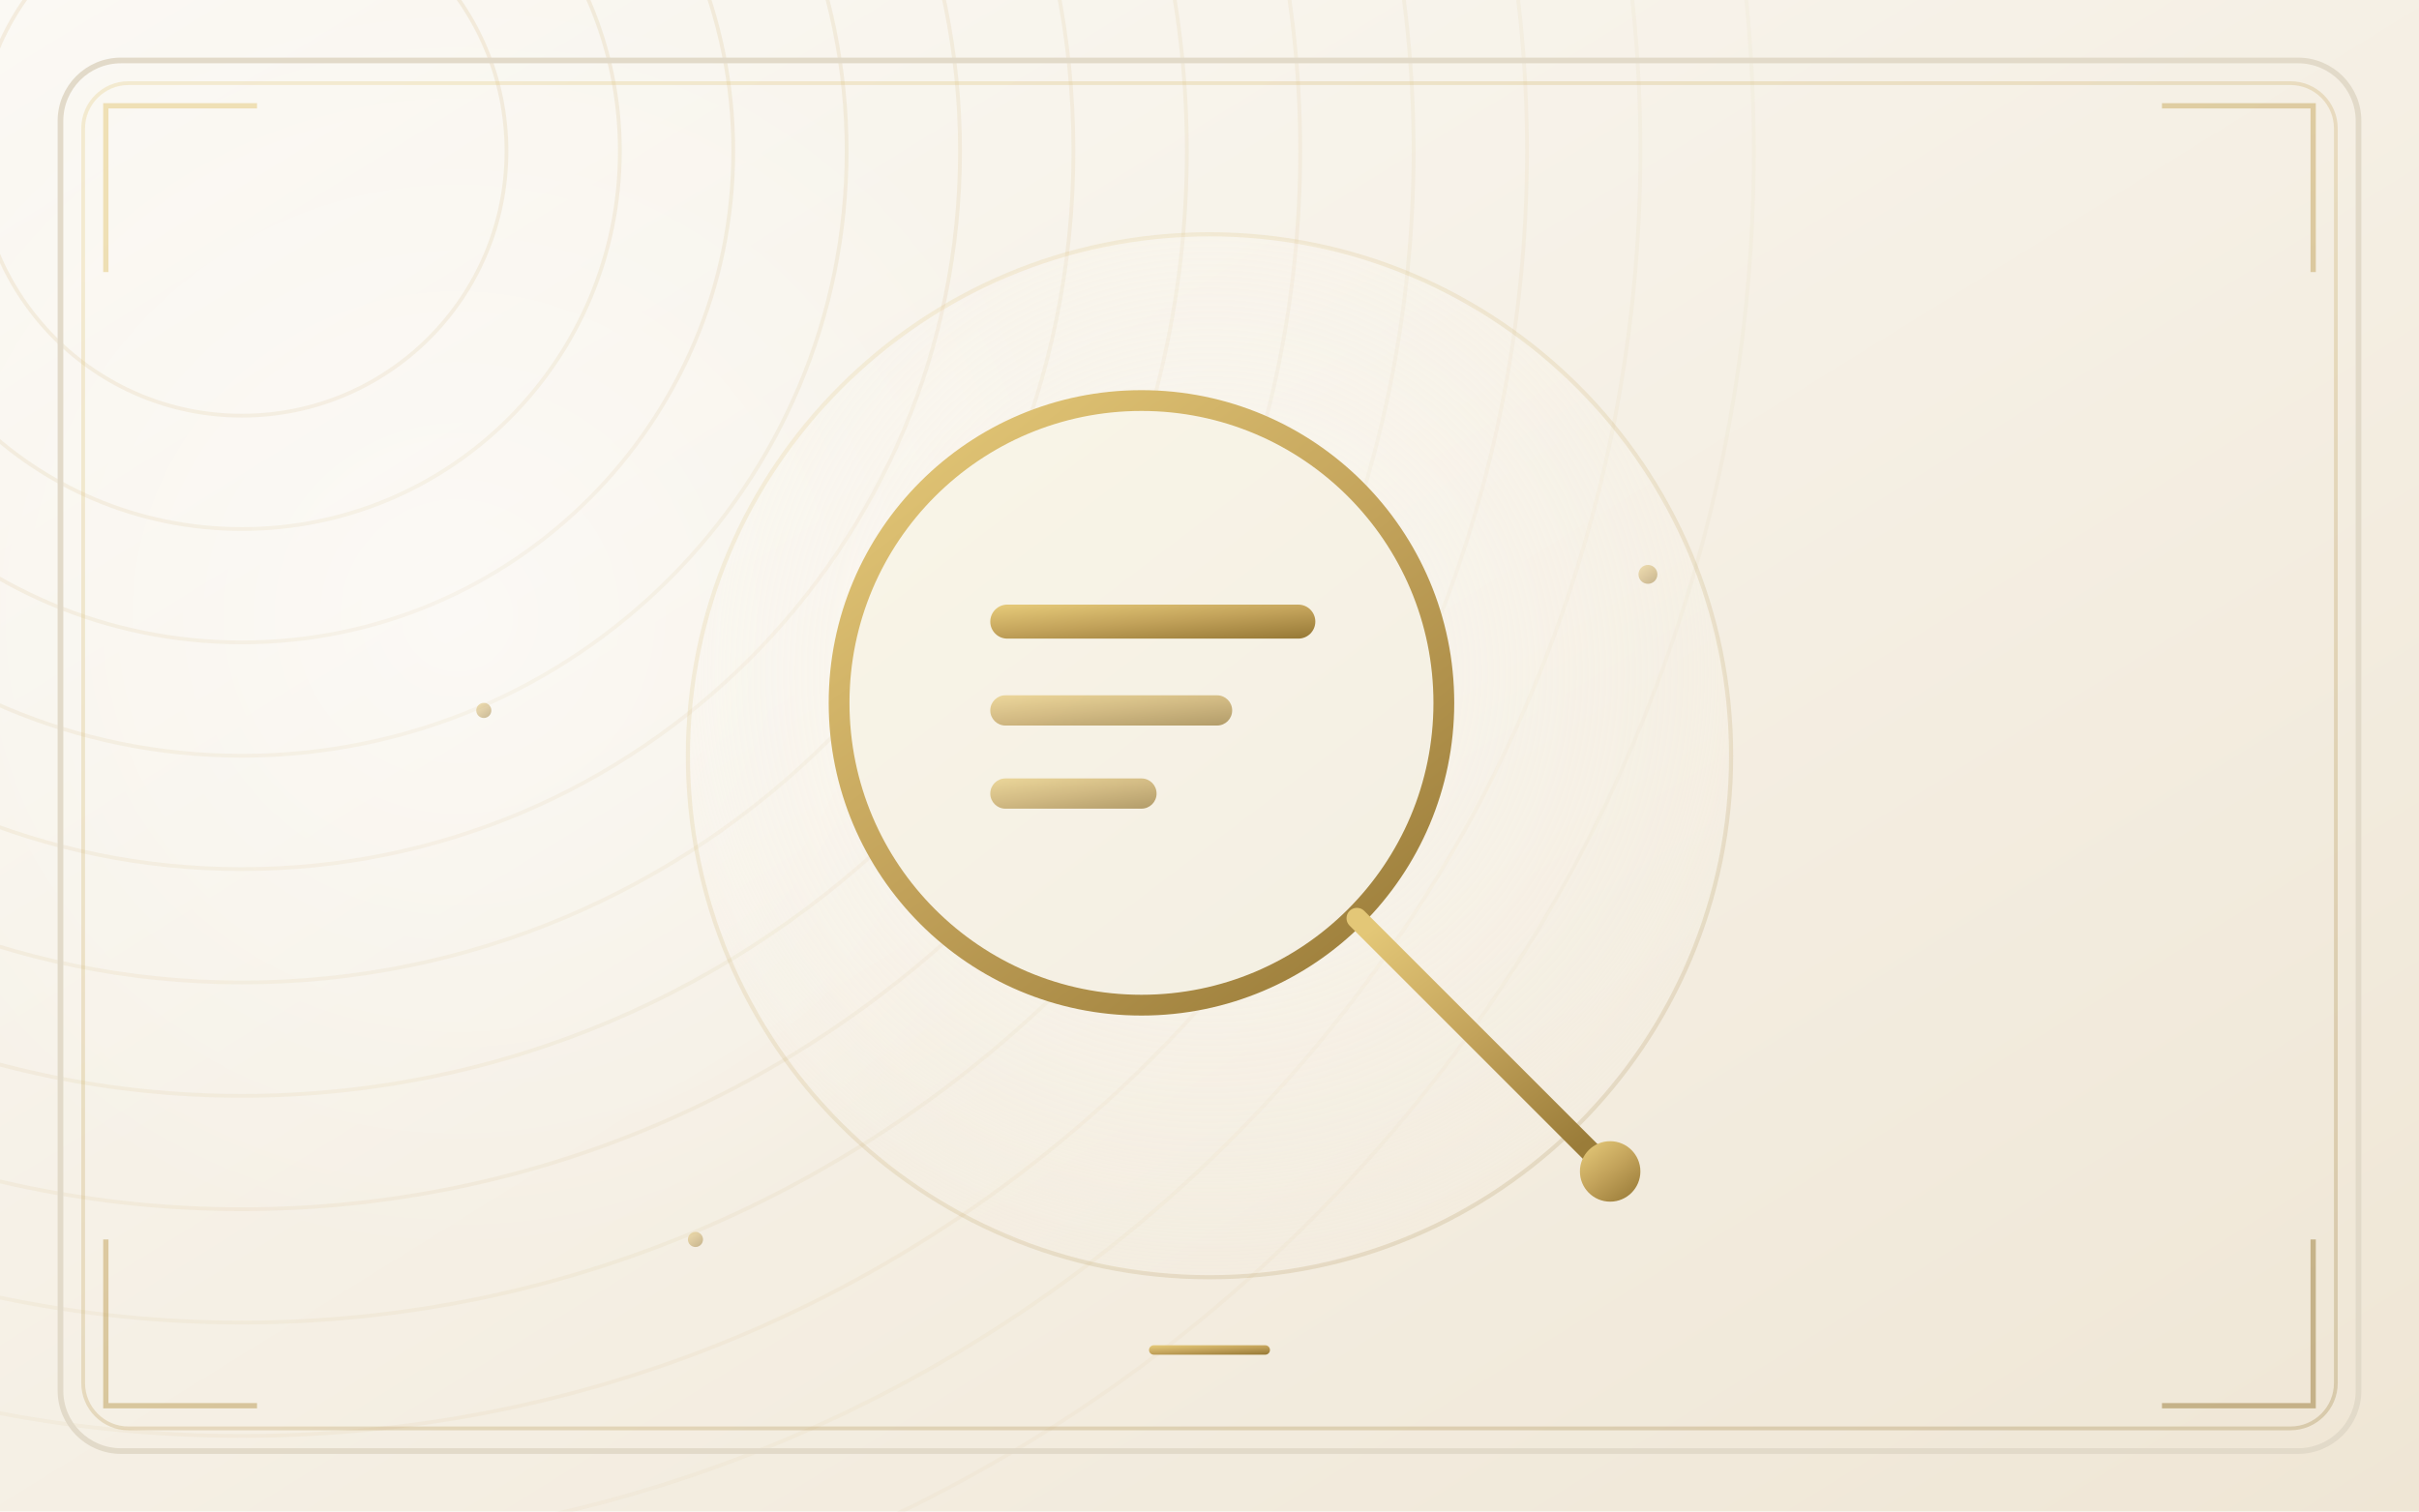
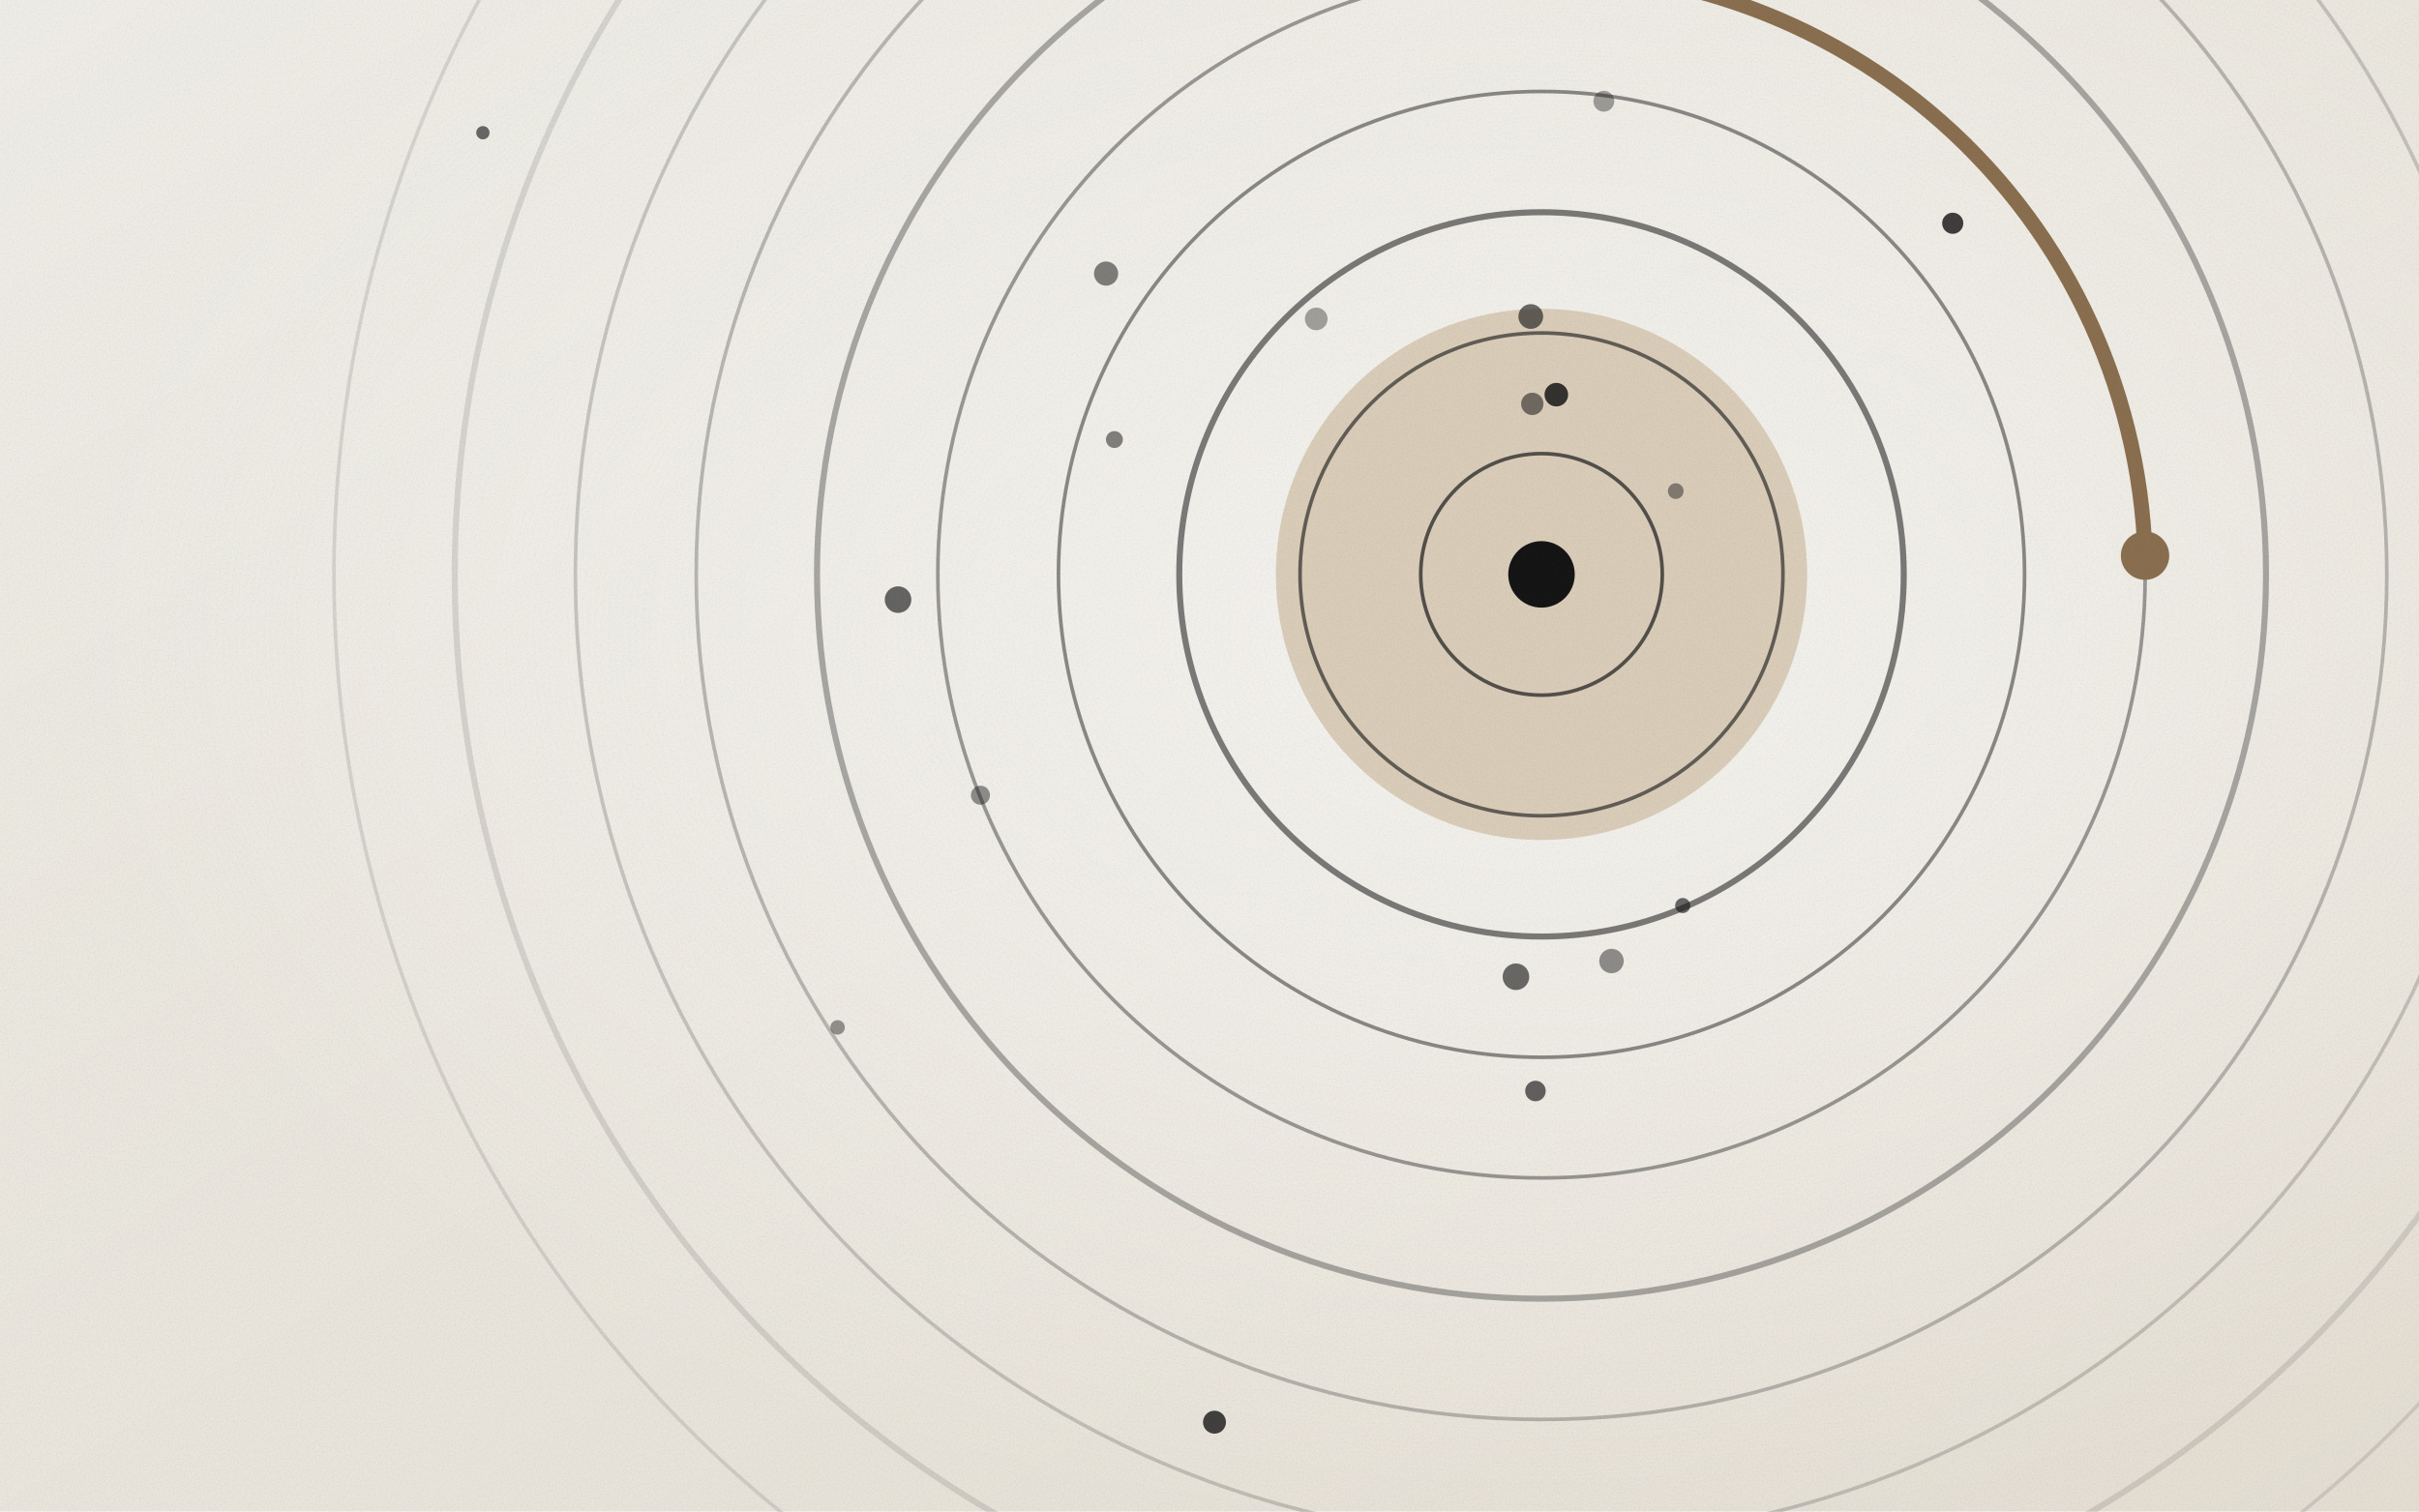
- <svg xmlns="http://www.w3.org/2000/svg" viewBox="0 0 640 400" width="640" height="400">
+ <svg xmlns="http://www.w3.org/2000/svg" viewBox="0 0 1600 1000" width="1600" height="1000">
  <defs>
-     <linearGradient id="bgg" x1="0" y1="0" x2="1" y2="1">
-       <stop offset="0" stop-color="#fbf9f4" />
-       <stop offset="1" stop-color="#efe6d5" />
+     <linearGradient id="bg" x1="0" y1="0" x2="1" y2="1">
+       <stop offset="0" stop-color="#F3F1EB" />
+       <stop offset="1" stop-color="#E8E2D6" />
    </linearGradient>
-     <linearGradient id="gg" x1="0.12" y1="0" x2="0.88" y2="1">
-       <stop offset="0" stop-color="#e3c777" />
-       <stop offset="0.5" stop-color="#c2a25a" />
-       <stop offset="1" stop-color="#9a7c39" />
+     <radialGradient id="glow" cx="0.63" cy="0.42" r="0.6">
+       <stop offset="0" stop-color="#FBFAF7" stop-opacity="0.85" />
+       <stop offset="1" stop-color="#FBFAF7" stop-opacity="0" />
+     </radialGradient>
+     <linearGradient id="fade" x1="0" y1="0" x2="0" y2="1">
+       <stop offset="0" stop-color="#8A6F4E" stop-opacity="0.28" />
+       <stop offset="1" stop-color="#8A6F4E" stop-opacity="0" />
    </linearGradient>
-     <linearGradient id="tg" x1="0" y1="0" x2="1" y2="1">
-       <stop offset="0" stop-color="#c9a45f" />
-       <stop offset="1" stop-color="#b9933f" />
-     </linearGradient>
-     <radialGradient id="duo" cx="0.5" cy="0.5" r="0.5">
-       <stop offset="0" stop-color="#ffffff" stop-opacity="0.5" />
-       <stop offset="1" stop-color="#ffffff" stop-opacity="0" />
-     </radialGradient>
-     <radialGradient id="med" cx="0.5" cy="0.42" r="0.62">
-       <stop offset="0" stop-color="#ffffff" stop-opacity="0.5" />
-       <stop offset="0.75" stop-color="#fbf7ee" stop-opacity="0.18" />
-       <stop offset="1" stop-color="#fbf7ee" stop-opacity="0" />
-     </radialGradient>
+     <filter id="grain" x="0" y="0" width="100%" height="100%">
+       <feTurbulence type="fractalNoise" baseFrequency="0.85" numOctaves="2" stitchTiles="stitch" />
+       <feColorMatrix values="0 0 0 0 0.07  0 0 0 0 0.07  0 0 0 0 0.07  0 0 0 0.09 0" />
+     </filter>
  </defs>
-   <rect width="640" height="400" fill="url(#bgg)" />
-   <circle cx="64" cy="40" r="70" fill="none" stroke="url(#tg)" stroke-width="1" opacity="0.148" />
-   <circle cx="64" cy="40" r="100" fill="none" stroke="url(#tg)" stroke-width="1" opacity="0.139" />
-   <circle cx="64" cy="40" r="130" fill="none" stroke="url(#tg)" stroke-width="1" opacity="0.129" />
-   <circle cx="64" cy="40" r="160" fill="none" stroke="url(#tg)" stroke-width="1" opacity="0.120" />
-   <circle cx="64" cy="40" r="190" fill="none" stroke="url(#tg)" stroke-width="1" opacity="0.111" />
-   <circle cx="64" cy="40" r="220" fill="none" stroke="url(#tg)" stroke-width="1" opacity="0.101" />
-   <circle cx="64" cy="40" r="250" fill="none" stroke="url(#tg)" stroke-width="1" opacity="0.092" />
-   <circle cx="64" cy="40" r="280" fill="none" stroke="url(#tg)" stroke-width="1" opacity="0.083" />
-   <circle cx="64" cy="40" r="310" fill="none" stroke="url(#tg)" stroke-width="1" opacity="0.073" />
-   <circle cx="64" cy="40" r="340" fill="none" stroke="url(#tg)" stroke-width="1" opacity="0.064" />
-   <circle cx="64" cy="40" r="370" fill="none" stroke="url(#tg)" stroke-width="1" opacity="0.054" />
-   <circle cx="64" cy="40" r="400" fill="none" stroke="url(#tg)" stroke-width="1" opacity="0.045" />
-   <circle cx="121" cy="163" r="171" fill="url(#duo)" />
-   <circle cx="320" cy="200" r="138" fill="url(#med)" />
-   <circle cx="320" cy="200" r="138" fill="none" stroke="url(#gg)" stroke-width="1.1" opacity="0.18" />
-   <g>
-     <g transform="translate(6 0)">
-       <circle cx="296" cy="186" r="80" fill="url(#gg)" />
-       <circle cx="296" cy="186" r="80" fill="#fbf8f1" opacity="0.92" />
-       <circle cx="296" cy="186" r="80" stroke="url(#gg)" fill="none" stroke-width="5.5" stroke-linecap="round" stroke-linejoin="round" />
-       <rect x="256" y="160" width="86" height="9" rx="4.5" fill="url(#gg)" />
-       <rect x="256" y="184" width="64" height="8" rx="4" fill="url(#gg)" opacity="0.7" />
-       <rect x="256" y="206" width="44" height="8" rx="4" fill="url(#gg)" opacity="0.7" />
-       <line x1="353" y1="243" x2="416" y2="306" stroke="url(#gg)" fill="none" stroke-width="5.5" stroke-linecap="round" stroke-linejoin="round" />
-       <circle cx="420" cy="310" r="8" fill="url(#gg)" />
-     </g>
-   </g>
-   <circle cx="436" cy="152" r="2.5" fill="url(#gg)" opacity="0.5" />
-   <circle cx="128" cy="188" r="2" fill="url(#gg)" opacity="0.5" />
-   <circle cx="184" cy="328" r="2" fill="url(#gg)" opacity="0.5" />
-   <rect x="16" y="16" width="608" height="368" fill="none" stroke="#e2dac9" stroke-width="1.5" rx="16" />
-   <rect x="22" y="22" width="596" height="356" fill="none" stroke="url(#gg)" stroke-width="1" rx="12" opacity="0.28" />
-   <path d="M28 72 V28 H68 M572 28 H612 V72 M612 328 V372 H572 M68 372 H28 V328" fill="none" stroke="url(#gg)" stroke-width="1.4" opacity="0.5" />
-   <rect x="304" y="356" width="32" height="2.5" rx="1.25" fill="url(#gg)" />
+   <rect width="1600" height="1000" fill="url(#bg)" />
+   <rect width="1600" height="1000" fill="url(#glow)" />
+   <circle cx="1019.6" cy="380" r="175.7" fill="#DDD0BC" />
+   <circle cx="1019.6" cy="380" r="79.9" fill="none" stroke="#121212" stroke-width="2.4" opacity="0.68" />
+   <circle cx="1019.6" cy="380" r="159.7" fill="none" stroke="#121212" stroke-width="2.4" opacity="0.61" />
+   <circle cx="1019.6" cy="380" r="239.6" fill="none" stroke="#121212" stroke-width="4" opacity="0.54" />
+   <circle cx="1019.6" cy="380" r="319.5" fill="none" stroke="#121212" stroke-width="2.4" opacity="0.47" />
+   <circle cx="1019.6" cy="380" r="399.3" fill="none" stroke="#121212" stroke-width="2.4" opacity="0.40" />
+   <circle cx="1019.6" cy="380" r="479.2" fill="none" stroke="#121212" stroke-width="4" opacity="0.33" />
+   <circle cx="1019.6" cy="380" r="559.1" fill="none" stroke="#121212" stroke-width="2.4" opacity="0.26" />
+   <circle cx="1019.6" cy="380" r="639" fill="none" stroke="#121212" stroke-width="2.4" opacity="0.19" />
+   <circle cx="1019.6" cy="380" r="718.8" fill="none" stroke="#121212" stroke-width="4" opacity="0.12" />
+   <circle cx="1019.6" cy="380" r="798.7" fill="none" stroke="#121212" stroke-width="2.4" opacity="0.12" />
+   <path d="M960.9 -15 A399.3 399.3 0 0 1 1418.8 367.6" fill="none" stroke="#8A6F4E" stroke-width="10" stroke-linecap="round" />
+   <circle cx="1418.8" cy="367.6" r="16" fill="#8A6F4E" />
+   <circle cx="731.6" cy="181" r="8" fill="#121212" opacity="0.52" />
+   <circle cx="1012.5" cy="209.4" r="8.2" fill="#121212" opacity="0.62" />
+   <circle cx="1015.6" cy="721.8" r="6.8" fill="#121212" opacity="0.65" />
+   <circle cx="648.5" cy="526.1" r="6.3" fill="#121212" opacity="0.45" />
+   <circle cx="870.6" cy="211" r="7.5" fill="#121212" opacity="0.37" />
+   <circle cx="1029.4" cy="261.1" r="7.8" fill="#121212" opacity="0.84" />
+   <circle cx="1065.9" cy="635.8" r="8.1" fill="#121212" opacity="0.45" />
+   <circle cx="737.1" cy="290.8" r="5.6" fill="#121212" opacity="0.51" />
+   <circle cx="803.3" cy="940.9" r="7.6" fill="#121212" opacity="0.79" />
+   <circle cx="1002.7" cy="646.2" r="8.8" fill="#121212" opacity="0.62" />
+   <circle cx="1060.8" cy="67" r="6.9" fill="#121212" opacity="0.38" />
+   <circle cx="1013.5" cy="267.2" r="7.4" fill="#121212" opacity="0.54" />
+   <circle cx="1113" cy="599.1" r="5" fill="#121212" opacity="0.63" />
+   <circle cx="594" cy="396.7" r="8.8" fill="#121212" opacity="0.64" />
+   <circle cx="554" cy="679.7" r="4.8" fill="#121212" opacity="0.43" />
+   <circle cx="1108.4" cy="324.9" r="5.2" fill="#121212" opacity="0.45" />
+   <circle cx="1291.6" cy="147.7" r="7" fill="#121212" opacity="0.81" />
+   <circle cx="319.4" cy="87.8" r="4.4" fill="#121212" opacity="0.62" />
+   <circle cx="1019.6" cy="380" r="22" fill="#121212" />
+   <rect width="1600" height="1000" filter="url(#grain)" />
</svg>
